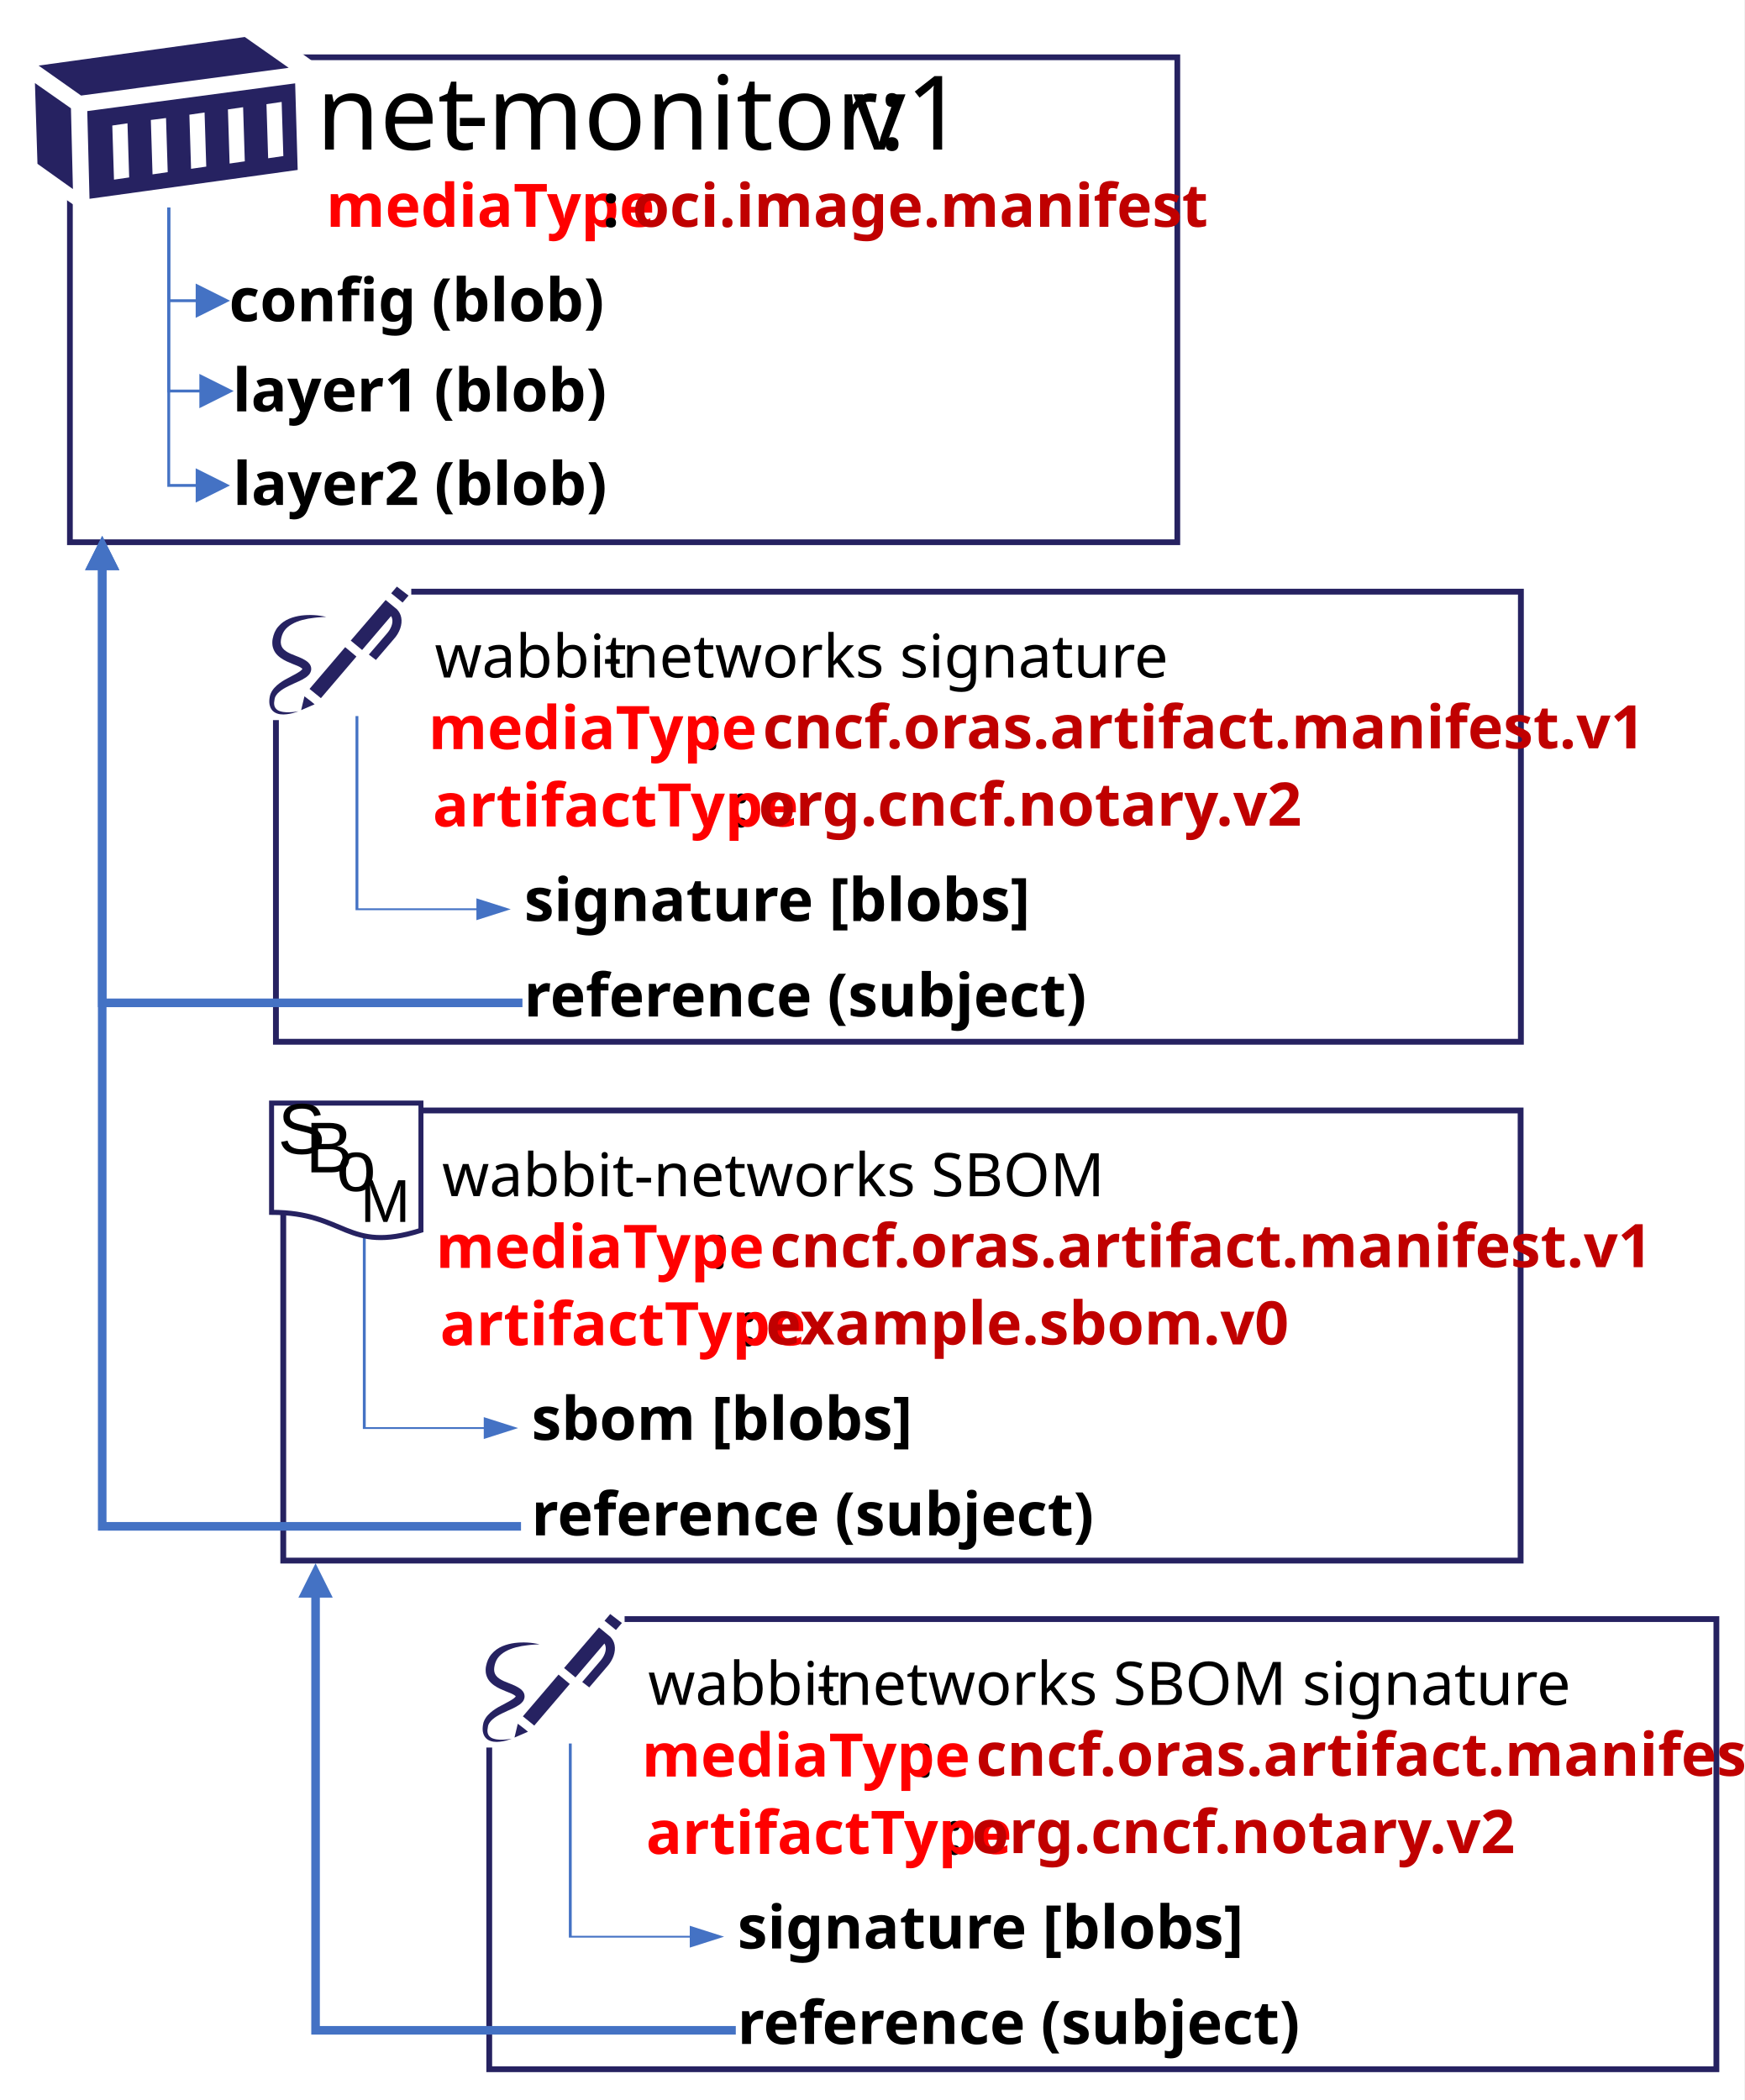
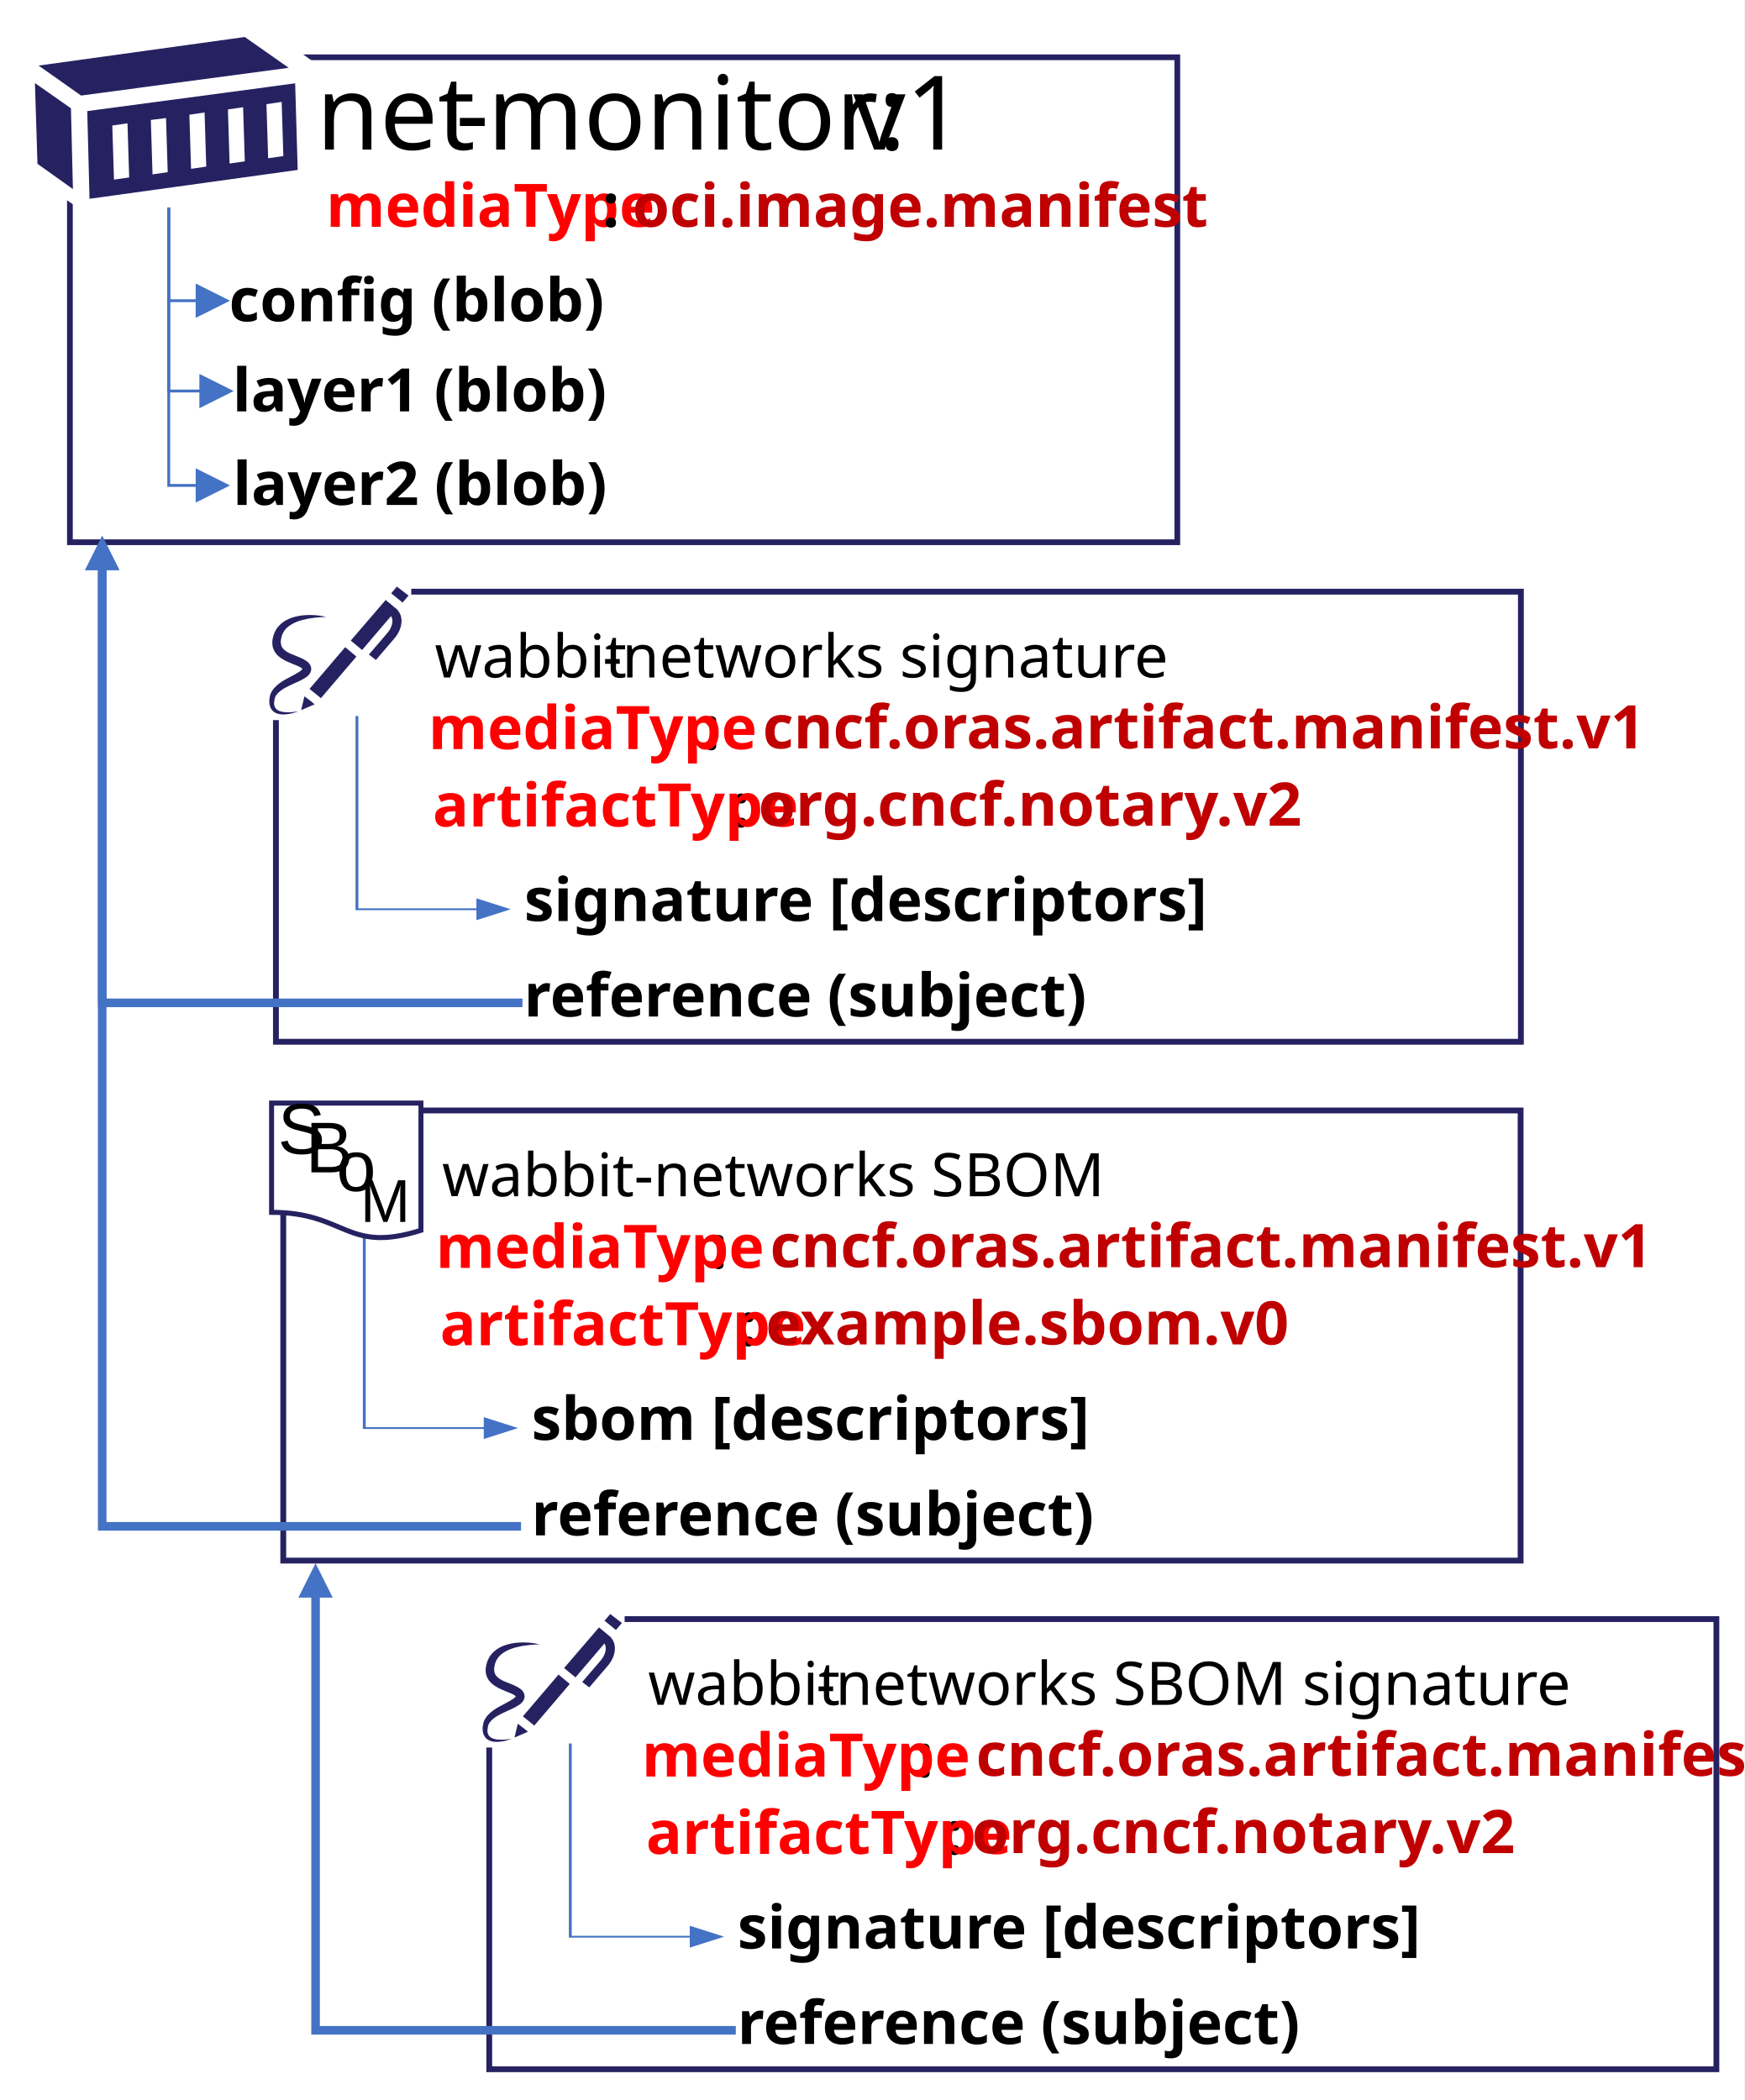
<svg xmlns="http://www.w3.org/2000/svg" width="107.516mm" height="129.47mm" viewBox="0 0 107.516 129.47" version="1.1" id="svg225314">
  <defs id="defs225311">
    <clipPath id="clip0-3-3">
      <rect x="591" y="357" width="33" height="33" id="rect213665-8" />
    </clipPath>
    <clipPath id="clip4-2">
      <rect x="575" y="162" width="33" height="33" id="rect9549-9" />
    </clipPath>
    <clipPath id="clip5-3">
      <rect x="575" y="162" width="33" height="33" id="rect9552-7" />
    </clipPath>
    <clipPath id="clip6-3">
      <rect x="574" y="162" width="35" height="33" id="rect9555-5" />
    </clipPath>
    <clipPath id="clip7-2">
      <rect x="574" y="162" width="35" height="33" id="rect9558-1" />
    </clipPath>
    <clipPath id="clip8-5">
      <rect x="574" y="162" width="34" height="33" id="rect9561-2" />
    </clipPath>
    <clipPath id="clip9-3">
      <rect x="574" y="162" width="34" height="33" id="rect9564-2" />
    </clipPath>
    <clipPath id="clip10-6">
      <rect x="574" y="162" width="34" height="33" id="rect9567-6" />
    </clipPath>
    <clipPath id="clip11-9">
      <rect x="574" y="162" width="34" height="33" id="rect9570-1" />
    </clipPath>
    <clipPath id="clip4">
      <rect x="575" y="162" width="33" height="33" id="rect9549" />
    </clipPath>
    <clipPath id="clip5">
      <rect x="575" y="162" width="33" height="33" id="rect9552" />
    </clipPath>
    <clipPath id="clip6">
      <rect x="574" y="162" width="35" height="33" id="rect9555" />
    </clipPath>
    <clipPath id="clip7">
      <rect x="574" y="162" width="35" height="33" id="rect9558" />
    </clipPath>
    <clipPath id="clip8">
      <rect x="574" y="162" width="34" height="33" id="rect9561" />
    </clipPath>
    <clipPath id="clip9">
      <rect x="574" y="162" width="34" height="33" id="rect9564" />
    </clipPath>
    <clipPath id="clip10">
      <rect x="574" y="162" width="34" height="33" id="rect9567" />
    </clipPath>
    <clipPath id="clip11">
      <rect x="574" y="162" width="34" height="33" id="rect9570" />
    </clipPath>
    <clipPath id="clip1">
      <rect x="518" y="30" width="62" height="42" id="rect9540" />
    </clipPath>
    <clipPath id="clip2">
      <rect x="518" y="30" width="62" height="42" id="rect9543" />
    </clipPath>
    <clipPath id="clip3">
      <rect x="518" y="20" width="62" height="62" id="rect9546" />
    </clipPath>
    <clipPath id="clip0">
      <rect x="915" y="110" width="107" height="241" id="rect226414" />
    </clipPath>
  </defs>
  <g id="layer1" transform="translate(-38.42966,-33.1641)">
    <rect x="38.43" y="33.164" width="107.516" height="129.47" fill="#ffffff" id="rect9575-4" style="stroke-width:0.376" />
    <g id="g223821" transform="matrix(0.2645833,0,0,0.2645833,-135.9638,106.912)">
      <path d="M 773.107,98.543 H 1058.999 V 203.434 H 773.107 Z" stroke="#262261" stroke-width="1.35" stroke-miterlimit="8" fill="#ffffff" fill-rule="evenodd" id="path9619-7" />
      <g clip-path="url(#clip4-2)" id="g9647" transform="translate(196.6422,-65.46528)">
        <g clip-path="url(#clip5-3)" id="g9645">
          <g clip-path="url(#clip6-3)" id="g9643">
            <g clip-path="url(#clip7-2)" id="g9641">
              <path d="m 183.097,267.726 h 34.064 v 31.935 h -34.064 z" fill="#ffffff" transform="matrix(1.00067,0,0,1,391.237,-105.726)" id="path9621" />
              <g clip-path="url(#clip8-5)" id="g9639">
                <g clip-path="url(#clip9-3)" id="g9637">
                  <g clip-path="url(#clip10-6)" id="g9635">
                    <g clip-path="url(#clip11-9)" id="g9633">
                      <path d="m 19.754,16.335 -2.49,-2.191 -7.902,9.728 2.523,2.158 z" fill="#262261" transform="matrix(1.05141,0,0,1,574.456,162.796)" id="path9623" />
                      <path d="M 9.562,26.66 8.234,25.598 7.503,28.818 10.491,27.457 Z" fill="#262261" transform="matrix(1.05141,0,0,1,574.456,162.796)" id="path9625" />
                      <path d="M 27.457,1.594 29.98,3.752 31.308,2.125 28.718,0.033 Z" fill="#262261" transform="matrix(1.05141,0,0,1,574.456,162.796)" id="path9627" />
                      <path d="m 22.51,15.87 1.561,1.262 3.951,-4.847 C 29.349,10.757 29.98,8.831 29.681,7.238 29.549,6.507 29.216,5.877 28.752,5.345 l -2.523,-2.191 -7.736,9.462 2.523,2.191 6.408,-7.902 c 0.133,0.199 0.232,0.432 0.266,0.697 0.199,0.996 -0.299,2.324 -1.195,3.386 z" fill="#262261" transform="matrix(1.05141,0,0,1,574.456,162.796)" id="path9629" />
                      <path d="m 1.693,25.93 c 0.066,-0.166 0.133,-0.332 0.232,-0.498 0.199,-0.332 0.432,-0.598 0.73,-0.863 0.564,-0.531 1.295,-0.963 2.058,-1.361 0.764,-0.398 1.56,-0.763 2.39,-1.162 0.398,-0.199 0.83,-0.432 1.262,-0.731 0.232,-0.133 0.432,-0.299 0.664,-0.531 0.232,-0.232 0.465,-0.498 0.598,-0.93 0.166,-0.398 0.133,-0.93 0,-1.295 C 9.495,18.161 9.23,17.862 8.997,17.629 8.499,17.198 8.034,16.965 7.603,16.733 6.74,16.301 5.91,16.036 5.146,15.671 4.416,15.305 3.785,14.907 3.42,14.376 3.054,13.878 2.922,13.214 3.021,12.483 3.121,11.72 3.353,10.989 3.752,10.358 4.582,9.097 6.142,8.267 7.802,7.802 8.632,7.57 9.495,7.404 10.392,7.304 10.823,7.238 11.288,7.204 11.72,7.171 12.151,7.138 12.616,7.105 13.081,7.105 11.288,6.64 9.429,6.54 7.57,6.773 6.64,6.906 5.71,7.138 4.814,7.537 3.918,7.935 3.088,8.533 2.424,9.363 2.092,9.761 1.826,10.226 1.627,10.691 c -0.199,0.498 -0.332,0.963 -0.432,1.494 -0.1,0.531 -0.1,1.062 -0.033,1.627 0.1,0.564 0.299,1.129 0.631,1.627 0.332,0.498 0.73,0.863 1.162,1.195 0.432,0.332 0.863,0.564 1.295,0.797 0.863,0.431 1.726,0.763 2.49,1.095 0.365,0.166 0.697,0.365 0.896,0.531 0.1,0.066 0.133,0.133 0.133,0.166 0,0.033 0,0 0,0 0,0 -0.033,0.1 -0.133,0.199 -0.1,0.1 -0.232,0.199 -0.365,0.332 -0.299,0.232 -0.664,0.431 -1.029,0.664 -0.764,0.432 -1.56,0.863 -2.357,1.328 -0.797,0.498 -1.594,1.062 -2.258,1.826 -0.332,0.365 -0.631,0.83 -0.83,1.295 -0.1,0.232 -0.199,0.498 -0.232,0.764 -0.066,0.266 -0.066,0.498 -0.1,0.73 -0.033,0.498 -0.033,0.996 0.133,1.527 0.133,0.498 0.432,0.996 0.863,1.328 0.432,0.332 0.93,0.498 1.394,0.564 0.498,0.066 0.963,0.066 1.428,0 C 5.212,29.681 6.076,29.416 6.906,29.084 6.009,29.25 5.113,29.349 4.25,29.316 3.818,29.283 3.386,29.25 2.988,29.117 2.59,29.017 2.224,28.818 1.992,28.552 1.494,28.054 1.428,27.258 1.594,26.461 c 0,-0.133 0.066,-0.365 0.1,-0.531 z" fill="#262261" transform="matrix(1.05141,0,0,1,574.456,162.796)" id="path9631" />
                    </g>
                  </g>
                </g>
              </g>
            </g>
          </g>
        </g>
      </g>
      <text font-family="Calibri, Calibri_MSFontService, sans-serif" font-weight="400" font-size="14px" id="text9657-4" x="810.1" y="118.535">wabbit<tspan font-size="14px" x="849.267" y="118.535" id="tspan9649">-networks SBOM signature</tspan>
      </text>
      <path d="m 821.154,172.762 h -29.5 v -45.232 h 0.666 v 45.02 l -0.333,-0.213 h 29.167 z m -1.333,-2.761 8,2.549 -8,2.549 z" fill="#4472c4" id="path9659-2" style="stroke-width:0.798" />
      <text xml:space="preserve" style="font-style:normal;font-weight:normal;font-size:40px;line-height:1.25;font-family:sans-serif;fill:#000000;fill-opacity:1;stroke:none" x="916.951" y="209.636" id="text13215-5">
        <tspan id="tspan13213-0" x="916.951" y="209.636"> </tspan>
      </text>
      <text font-family="Calibri, Calibri_MSFontService, sans-serif" font-weight="400" font-size="14px" id="text75456-7-31" x="791.782" y="175.299">
-         <tspan font-size="14px" x="830.949" y="175.299" id="tspan75448-7-1" style="font-weight:bold">signature [blobs]</tspan>
+         <tspan font-size="14px" x="830.949" y="175.299" id="tspan75448-7-1" style="font-weight:bold">signature [descriptors]</tspan>
      </text>
      <text font-family="Calibri, Calibri_MSFontService, sans-serif" font-weight="400" font-size="14px" id="text75456-7-6-41" x="791.75" y="197.547">
        <tspan font-size="14px" x="830.916" y="197.547" id="tspan75448-7-2-9" style="font-weight:bold">reference (subject)</tspan>
      </text>
      <g id="g202427-7" transform="translate(190.5331,-58.84173)">
        <text fill="#ff0000" font-family="Calibri, Calibri_MSFontService, sans-serif" font-weight="700" font-size="14px" id="text9617-2-6-4" x="624.639" y="212.201">
          <tspan fill="#000000" font-size="14px" x="688.972" y="212.201" id="tspan9613-6-8-3">:</tspan>
        </text>
        <text fill="#ff0000" font-family="Calibri, Calibri_MSFontService, sans-serif" font-weight="700" font-size="14px" id="text9617-2-8-2" x="619.083" y="212.093">artifactType<tspan fill="#000000" font-size="14px" x="683.416" y="212.093" id="tspan9613-6-2-2" />
        </text>
        <text fill="#ff0000" font-family="Calibri, Calibri_MSFontService, sans-serif" font-weight="700" font-size="14px" id="text9617-2-8-9-0" x="623.649" y="211.915">
          <tspan fill="#c00000" font-size="14px" x="694.982" y="211.915" id="tspan9615-5-0-7-8">org.cncf.notary.v2</tspan>
        </text>
      </g>
      <g id="g202427-6-8" transform="translate(189.547,-76.86281)">
        <text fill="#ff0000" font-family="Calibri, Calibri_MSFontService, sans-serif" font-weight="700" font-size="14px" id="text9617-2-6-3-9" x="618.639" y="212.201">
          <tspan fill="#000000" font-size="14px" x="682.972" y="212.201" id="tspan9613-6-8-2-9">:</tspan>
        </text>
        <text fill="#ff0000" font-family="Calibri, Calibri_MSFontService, sans-serif" font-weight="700" font-size="14px" id="text9617-2-8-5-09" x="619.083" y="212.093">mediaType</text>
        <text fill="#ff0000" font-family="Calibri, Calibri_MSFontService, sans-serif" font-weight="700" font-size="14px" id="text9617-2-8-9-9-1" x="625.649" y="211.915">
          <tspan fill="#c00000" font-size="14px" x="696.982" y="211.915" id="tspan9615-5-0-7-0-1">cncf.oras.artifact.manifest.v1</tspan>
        </text>
      </g>
    </g>
    <path d="m 67.763,101.231 3.463,2.499 c 0.048,2.236 0.094,4.471 0.143,6.707 l -15.201,1.907 -3.041,-2.104 c -0.048,-2.279 0.046,-4.822 0,-7.101 z" fill="#ffffff" fill-rule="evenodd" id="path9587" style="stroke-width:0.265" />
    <path d="M 83.785,158.601 H 57.617 v -27.294 h 0.529 v 27.029 L 57.881,158.072 h 25.904 z m -26.962,-26.941 1.058,-2.117 1.058,2.117 z" fill="#4472c4" id="path9679" style="stroke-width:0.265" />
    <g id="g222114" transform="matrix(0.2645833,0,0,0.2645833,-117.2897,84.87966)">
      <path d="M 654.538,63.299 H 942.809 V 168.185 H 654.538 Z" stroke="#262261" stroke-width="1.356" stroke-miterlimit="8" fill="#ffffff" fill-rule="evenodd" id="path9619-6" />
      <text font-family="Calibri, Calibri_MSFontService, sans-serif" font-weight="400" font-size="14px" id="text9657-7" x="691.528" y="83.288">wabbit-networks SBOM</text>
      <path d="M 702.582,137.515 H 673.082 V 92.283 h 0.666 v 45.02 l -0.333,-0.213 h 29.167 z m -1.333,-2.761 8,2.549 -8,2.549 z" fill="#4472c4" id="path9659-9" style="stroke-width:0.798" />
      <text font-family="Calibri, Calibri_MSFontService, sans-serif" font-weight="400" font-size="14px" id="text75456-7-3" x="673.21" y="140.053">
-         <tspan font-size="14px" x="712.377" y="140.053" id="tspan75448-7-6" style="font-weight:bold">sbom [blobs]</tspan>
+         <tspan font-size="14px" x="712.377" y="140.053" id="tspan75448-7-6" style="font-weight:bold">sbom [descriptors]</tspan>
      </text>
      <text font-family="Calibri, Calibri_MSFontService, sans-serif" font-weight="400" font-size="14px" id="text75456-7-6-4" x="673.178" y="162.3">
        <tspan font-size="14px" x="712.344" y="162.3" id="tspan75448-7-2-8" style="font-weight:bold">reference (subject)</tspan>
      </text>
      <g id="g202427-9" transform="translate(71.96104,-94.08863)">
        <text fill="#ff0000" font-family="Calibri, Calibri_MSFontService, sans-serif" font-weight="700" font-size="14px" id="text9617-2-6-9" x="624.639" y="212.201">
          <tspan fill="#000000" font-size="14px" x="688.972" y="212.201" id="tspan9613-6-8-8">:</tspan>
        </text>
        <text fill="#ff0000" font-family="Calibri, Calibri_MSFontService, sans-serif" font-weight="700" font-size="14px" id="text9617-2-8-3" x="619.083" y="212.093">artifactType<tspan fill="#000000" font-size="14px" x="683.416" y="212.093" id="tspan9613-6-2-5" />
        </text>
        <text fill="#ff0000" font-family="Calibri, Calibri_MSFontService, sans-serif" font-weight="700" font-size="14px" id="text9617-2-8-9-6" x="623.649" y="211.915">
          <tspan fill="#c00000" font-size="14px" x="694.982" y="211.915" id="tspan9615-5-0-7-5">example.sbom.v0</tspan>
        </text>
      </g>
      <g id="g202427-6-1" transform="translate(70.97495,-112.1097)">
        <text fill="#ff0000" font-family="Calibri, Calibri_MSFontService, sans-serif" font-weight="700" font-size="14px" id="text9617-2-6-3-1" x="618.639" y="212.201">
          <tspan fill="#000000" font-size="14px" x="682.972" y="212.201" id="tspan9613-6-8-2-2">:</tspan>
        </text>
        <text fill="#ff0000" font-family="Calibri, Calibri_MSFontService, sans-serif" font-weight="700" font-size="14px" id="text9617-2-8-5-0" x="619.083" y="212.093">mediaType</text>
        <text fill="#ff0000" font-family="Calibri, Calibri_MSFontService, sans-serif" font-weight="700" font-size="14px" id="text9617-2-8-9-9-3" x="625.649" y="211.915">
          <tspan fill="#c00000" font-size="14px" x="696.982" y="211.915" id="tspan9615-5-0-7-0-3">cncf.oras.artifact.manifest.v1</tspan>
        </text>
      </g>
      <g clip-path="url(#clip0-3-3)" transform="matrix(1.421753,0,0,1.443047,-195.3721,-461.9716)" id="g213680-5">
        <path d="M 0,0 H 24.444 V 17.643 C 12.222,17.643 12.222,24.365 0,20.546 Z" stroke="#262261" stroke-width="0.815" stroke-miterlimit="8" fill="#ffffff" fill-rule="evenodd" transform="matrix(-1.00134,0,0,1,620.351,362.806)" id="path213670-4" />
        <text font-family="Calibri, Calibri_MSFontService, Arial" font-weight="400" font-size="19px" transform="matrix(0.611933,0,0,0.611111,596.912,371)" id="text213678-8">S<tspan font-size="19px" x="7.415" y="4.909" id="tspan213672-7">B</tspan>
          <tspan font-size="19px" x="15.682" y="9.818" id="tspan213674-8">o</tspan>
          <tspan font-size="16px" x="22.086" y="18" id="tspan213676-8">M</tspan>
        </text>
      </g>
    </g>
    <path d="m 42.739,36.696 h 68.262 v 29.898 H 42.739 Z" stroke="#262261" stroke-width="0.353" stroke-miterlimit="8" fill="#ffffff" fill-rule="evenodd" id="path9577" />
    <text font-family="Calibri, Calibri_MSFontService, sans-serif" font-weight="400" font-size="6.35px" id="text9585" x="57.917" y="42.387" style="stroke-width:0.265">net<tspan font-size="6.35px" x="66.527" y="42.387" id="tspan9579" style="stroke-width:0.07">-</tspan>
      <tspan font-size="6.35px" x="68.467" y="42.387" id="tspan9581" style="stroke-width:0.07">monitor:</tspan>
      <tspan font-size="6.35px" x="91.027" y="42.387" id="tspan9583" style="stroke-width:0.07">v1</tspan>
    </text>
    <path d="m 54.612,34.712 3.463,2.499 c 0.048,2.236 0.094,4.471 0.143,6.707 l -15.201,1.907 -3.041,-2.104 c -0.048,-2.279 0.045,-4.822 0,-7.101 z" fill="#ffffff" fill-rule="evenodd" id="path9587-6" style="stroke-width:0.265" />
    <g clip-path="url(#clip1)" id="g9599" transform="matrix(0.2645833,0,0,0.2645833,-96.55744,26.77636)">
      <g clip-path="url(#clip2)" id="g9597">
        <g clip-path="url(#clip3)" id="g9595">
          <path d="M 60.724,43.328 60.142,23.151 12.352,29.618 12.869,50.053 Z m -3.686,-15.844 0.388,12.61 -3.492,0.517 -0.388,-12.61 z m -8.86,1.229 0.388,12.61 -3.492,0.517 -0.388,-12.61 z m -8.86,1.229 0.388,12.61 -3.492,0.517 -0.388,-12.61 z m -8.86,1.293 0.388,12.61 -3.492,0.517 -0.388,-12.675 z m -8.86,1.229 0.388,12.61 -3.492,0.517 -0.388,-12.61 z" fill="#262261" transform="matrix(1.01346,0,0,1,518,20.4118)" id="path9589" />
          <path d="M 0.905,41.905 9.054,47.79 8.601,28.971 0.323,23.087 Z" fill="#262261" transform="matrix(1.01346,0,0,1,518,20.4118)" id="path9591" />
          <path d="M 58.654,19.53 48.566,12.352 1.164,19.012 10.929,25.997 Z" fill="#262261" transform="matrix(1.01346,0,0,1,518,20.4118)" id="path9593" />
        </g>
      </g>
    </g>
    <text font-family="Calibri, Calibri_MSFontService, sans-serif" font-weight="700" font-size="3.704px" id="text9603" x="52.77" y="58.526" style="stroke-width:0.265">layer1 (blob)<tspan font-size="3.704px" x="52.542" y="64.347" id="tspan9601" style="stroke-width:0.07" />
    </text>
    <path d="m 51.072,57.361 h -2.329 v -11.403 h 0.176 v 11.315 l -0.088,-0.088 h 2.241 z m -0.353,-1.146 2.117,1.058 -2.117,1.058 z" fill="#4472c4" id="path9605" style="stroke-width:0.265" />
    <path d="m 50.845,63.181 h -2.102 v -17.222 h 0.176 v 17.134 l -0.088,-0.088 h 2.013 z m -0.353,-1.146 2.117,1.058 -2.117,1.058 z" fill="#4472c4" id="path9607" style="stroke-width:0.265" />
    <text font-family="Calibri, Calibri_MSFontService, sans-serif" font-weight="700" font-size="3.704px" id="text9609" x="52.542" y="52.97" style="stroke-width:0.265">config (blob)</text>
    <path d="m 50.845,51.792 h -2.102 v -5.833 h 0.176 v 5.745 l -0.088,-0.088 h 2.013 z m -0.353,-1.147 2.117,1.058 -2.117,1.058 z" fill="#4472c4" id="path9611" style="stroke-width:0.265" />
    <text fill="#ff0000" font-family="Calibri, Calibri_MSFontService, sans-serif" font-weight="700" font-size="3.704px" id="text9617" x="58.537" y="47.149" style="stroke-width:0.265">mediaType<tspan fill="#000000" font-size="3.704px" x="75.559" y="47.149" id="tspan9613" style="stroke-width:0.07">:</tspan>
      <tspan fill="#c00000" font-size="3.704px" x="77.411" y="47.149" id="tspan9615" style="stroke-width:0.07">oci.image.manifest</tspan>
    </text>
    <path d="M 55.438,69.642 H 132.179 V 97.392 H 55.438 Z" stroke="#262261" stroke-width="0.36" stroke-miterlimit="8" fill="#ffffff" fill-rule="evenodd" id="path9619" />
    <g clip-path="url(#clip4)" id="g9647-3" transform="matrix(0.2645833,0,0,0.2645833,-97.08661,26.24719)">
      <g clip-path="url(#clip5)" id="g9645-2">
        <g clip-path="url(#clip6)" id="g9643-7">
          <g clip-path="url(#clip7)" id="g9641-8">
            <path d="m 183.097,267.726 h 34.064 v 31.935 h -34.064 z" fill="#ffffff" transform="matrix(1.00067,0,0,1,391.237,-105.726)" id="path9621-3" />
            <g clip-path="url(#clip8)" id="g9639-1">
              <g clip-path="url(#clip9)" id="g9637-6">
                <g clip-path="url(#clip10)" id="g9635-1">
                  <g clip-path="url(#clip11)" id="g9633-2">
                    <path d="m 19.754,16.335 -2.49,-2.191 -7.902,9.728 2.523,2.158 z" fill="#262261" transform="matrix(1.05141,0,0,1,574.456,162.796)" id="path9623-2" />
                    <path d="M 9.562,26.66 8.234,25.598 7.503,28.818 10.491,27.457 Z" fill="#262261" transform="matrix(1.05141,0,0,1,574.456,162.796)" id="path9625-2" />
                    <path d="M 27.457,1.594 29.98,3.752 31.308,2.125 28.718,0.033 Z" fill="#262261" transform="matrix(1.05141,0,0,1,574.456,162.796)" id="path9627-9" />
                    <path d="m 22.51,15.87 1.561,1.262 3.951,-4.847 C 29.349,10.757 29.98,8.831 29.681,7.238 29.549,6.507 29.216,5.877 28.752,5.345 l -2.523,-2.191 -7.736,9.462 2.523,2.191 6.408,-7.902 c 0.133,0.199 0.232,0.432 0.266,0.697 0.199,0.996 -0.299,2.324 -1.195,3.386 z" fill="#262261" transform="matrix(1.05141,0,0,1,574.456,162.796)" id="path9629-3" />
                    <path d="m 1.693,25.93 c 0.066,-0.166 0.133,-0.332 0.232,-0.498 0.199,-0.332 0.432,-0.598 0.73,-0.863 0.564,-0.531 1.295,-0.963 2.058,-1.361 0.764,-0.398 1.56,-0.763 2.39,-1.162 0.398,-0.199 0.83,-0.432 1.262,-0.731 0.232,-0.133 0.432,-0.299 0.664,-0.531 0.232,-0.232 0.465,-0.498 0.598,-0.93 0.166,-0.398 0.133,-0.93 0,-1.295 C 9.495,18.161 9.23,17.862 8.997,17.629 8.499,17.198 8.034,16.965 7.603,16.733 6.74,16.301 5.91,16.036 5.146,15.671 4.416,15.305 3.785,14.907 3.42,14.376 3.054,13.878 2.922,13.214 3.021,12.483 3.121,11.72 3.353,10.989 3.752,10.358 4.582,9.097 6.142,8.267 7.802,7.802 8.632,7.57 9.495,7.404 10.392,7.304 10.823,7.238 11.288,7.204 11.72,7.171 12.151,7.138 12.616,7.105 13.081,7.105 11.288,6.64 9.429,6.54 7.57,6.773 6.64,6.906 5.71,7.138 4.814,7.537 3.918,7.935 3.088,8.533 2.424,9.363 2.092,9.761 1.826,10.226 1.627,10.691 c -0.199,0.498 -0.332,0.963 -0.432,1.494 -0.1,0.531 -0.1,1.062 -0.033,1.627 0.1,0.564 0.299,1.129 0.631,1.627 0.332,0.498 0.73,0.863 1.162,1.195 0.432,0.332 0.863,0.564 1.295,0.797 0.863,0.431 1.726,0.763 2.49,1.095 0.365,0.166 0.697,0.365 0.896,0.531 0.1,0.066 0.133,0.133 0.133,0.166 0,0.033 0,0 0,0 0,0 -0.033,0.1 -0.133,0.199 -0.1,0.1 -0.232,0.199 -0.365,0.332 -0.299,0.232 -0.664,0.431 -1.029,0.664 -0.764,0.432 -1.56,0.863 -2.357,1.328 -0.797,0.498 -1.594,1.062 -2.258,1.826 -0.332,0.365 -0.631,0.83 -0.83,1.295 -0.1,0.232 -0.199,0.498 -0.232,0.764 -0.066,0.266 -0.066,0.498 -0.1,0.73 -0.033,0.498 -0.033,0.996 0.133,1.527 0.133,0.498 0.432,0.996 0.863,1.328 0.432,0.332 0.93,0.498 1.394,0.564 0.498,0.066 0.963,0.066 1.428,0 C 5.212,29.681 6.076,29.416 6.906,29.084 6.009,29.25 5.113,29.349 4.25,29.316 3.818,29.283 3.386,29.25 2.988,29.117 2.59,29.017 2.224,28.818 1.992,28.552 1.494,28.054 1.428,27.258 1.594,26.461 c 0,-0.133 0.066,-0.365 0.1,-0.531 z" fill="#262261" transform="matrix(1.05141,0,0,1,574.456,162.796)" id="path9631-2" />
                  </g>
                </g>
              </g>
            </g>
          </g>
        </g>
      </g>
    </g>
    <text font-family="Calibri, Calibri_MSFontService, sans-serif" font-weight="400" font-size="3.704px" id="text9657" x="65.224" y="74.931" style="stroke-width:0.265">wabbit<tspan font-size="3.704px" x="75.587" y="74.931" id="tspan9649-2" style="stroke-width:0.07">-networks signature</tspan>
    </text>
    <path d="m 68.149,89.278 h -7.805 v -11.968 h 0.176 v 11.911 l -0.088,-0.056 h 7.717 z m -0.353,-0.73 2.117,0.674 -2.117,0.674 z" fill="#4472c4" id="path9659" style="stroke-width:0.211" />
    <path d="m 70.634,95.257 h -26.168 v -27.294 h 0.529 v 27.029 l -0.265,-0.265 h 25.904 z m -26.962,-26.941 1.058,-2.117 1.058,2.117 z" fill="#4472c4" id="path9679-5" style="stroke-width:0.265" />
    <text xml:space="preserve" style="font-style:normal;font-weight:normal;font-size:10.583px;line-height:1.25;font-family:sans-serif;fill:#000000;fill-opacity:1;stroke:none;stroke-width:0.265" x="93.495" y="99.034" id="text13215">
      <tspan id="tspan13213" x="93.495" y="99.034" style="stroke-width:0.265"> </tspan>
    </text>
    <text font-family="Calibri, Calibri_MSFontService, sans-serif" font-weight="700" font-size="3.704px" id="text70671-3" x="52.79" y="64.294" style="stroke-width:0.265">layer2 (blob)</text>
    <text font-family="Calibri, Calibri_MSFontService, sans-serif" font-weight="400" font-size="3.704px" id="text75456-7" x="60.377" y="89.95" style="stroke-width:0.265">
-       <tspan font-size="3.704px" x="70.74" y="89.95" id="tspan75448-7" style="font-weight:bold;stroke-width:0.07">signature [blobs]</tspan>
+       <tspan font-size="3.704px" x="70.74" y="89.95" id="tspan75448-7" style="font-weight:bold;stroke-width:0.07">signature [descriptors]</tspan>
    </text>
    <text font-family="Calibri, Calibri_MSFontService, sans-serif" font-weight="400" font-size="3.704px" id="text75456-7-6" x="60.369" y="95.836" style="stroke-width:0.265">
      <tspan font-size="3.704px" x="70.732" y="95.836" id="tspan75448-7-2" style="font-weight:bold;stroke-width:0.07">reference (subject)</tspan>
    </text>
    <g id="g202427" transform="matrix(0.2645833,0,0,0.2645833,-98.70298,27.99967)">
      <text fill="#ff0000" font-family="Calibri, Calibri_MSFontService, sans-serif" font-weight="700" font-size="14px" id="text9617-2-6" x="624.639" y="212.201">
        <tspan fill="#000000" font-size="14px" x="688.972" y="212.201" id="tspan9613-6-8">:</tspan>
      </text>
      <text fill="#ff0000" font-family="Calibri, Calibri_MSFontService, sans-serif" font-weight="700" font-size="14px" id="text9617-2-8" x="619.083" y="212.093">artifactType<tspan fill="#000000" font-size="14px" x="683.416" y="212.093" id="tspan9613-6-2" />
      </text>
      <text fill="#ff0000" font-family="Calibri, Calibri_MSFontService, sans-serif" font-weight="700" font-size="14px" id="text9617-2-8-9" x="623.649" y="211.915">
        <tspan fill="#c00000" font-size="14px" x="694.982" y="211.915" id="tspan9615-5-0-7">org.cncf.notary.v2</tspan>
      </text>
    </g>
    <g id="g202427-6" transform="matrix(0.2645833,0,0,0.2645833,-98.96389,23.23159)">
      <text fill="#ff0000" font-family="Calibri, Calibri_MSFontService, sans-serif" font-weight="700" font-size="14px" id="text9617-2-6-3" x="618.639" y="212.201">
        <tspan fill="#000000" font-size="14px" x="682.972" y="212.201" id="tspan9613-6-8-2">:</tspan>
      </text>
      <text fill="#ff0000" font-family="Calibri, Calibri_MSFontService, sans-serif" font-weight="700" font-size="14px" id="text9617-2-8-5" x="619.083" y="212.093">mediaType</text>
      <text fill="#ff0000" font-family="Calibri, Calibri_MSFontService, sans-serif" font-weight="700" font-size="14px" id="text9617-2-8-9-9" x="625.649" y="211.915">
        <tspan fill="#c00000" font-size="14px" x="696.982" y="211.915" id="tspan9615-5-0-7-0">cncf.oras.artifact.manifest.v1</tspan>
      </text>
    </g>
    <g clip-path="url(#clip0)" transform="matrix(0.2645833,0,0,0.2645833,-199.7449,34.71386)" id="g226421">
      <path d="M 1021.57,350.804 H 923 V 125.667 h 2 v 224.137 l -1,-1 h 97.57 z M 920,127 l 4,-8 4,8 z" fill="#4472c4" id="path226419" />
    </g>
  </g>
</svg>
